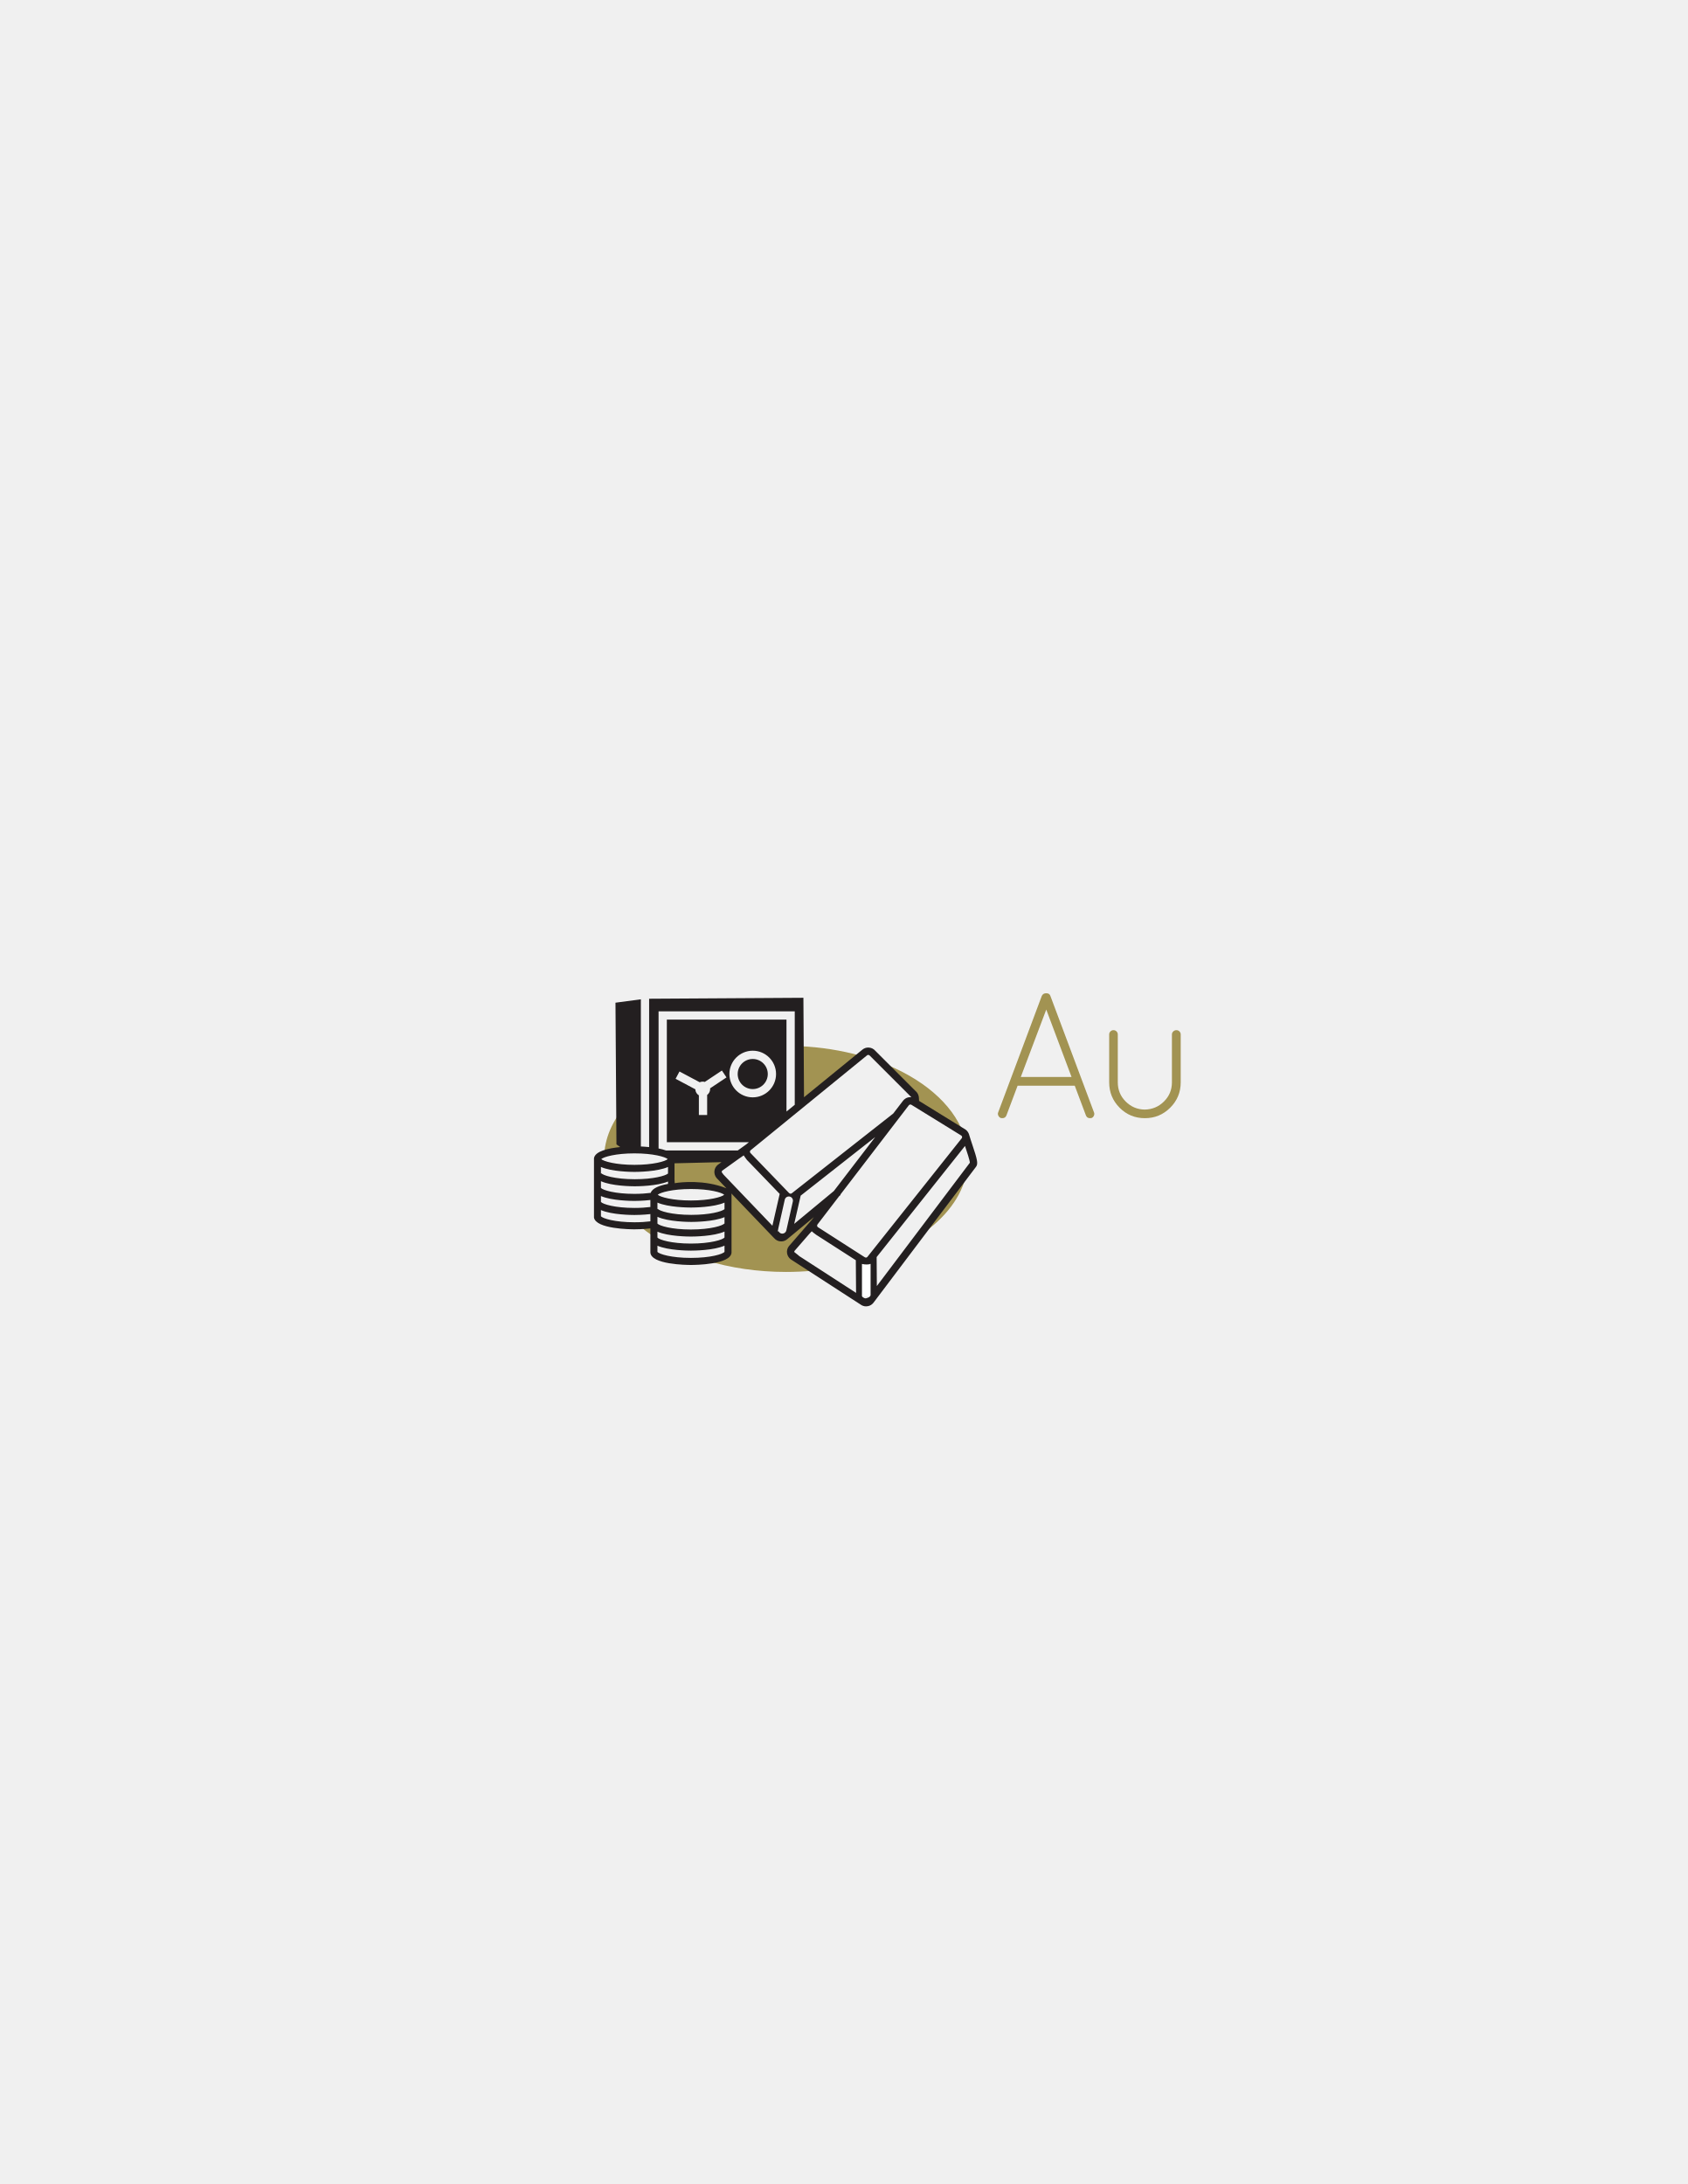
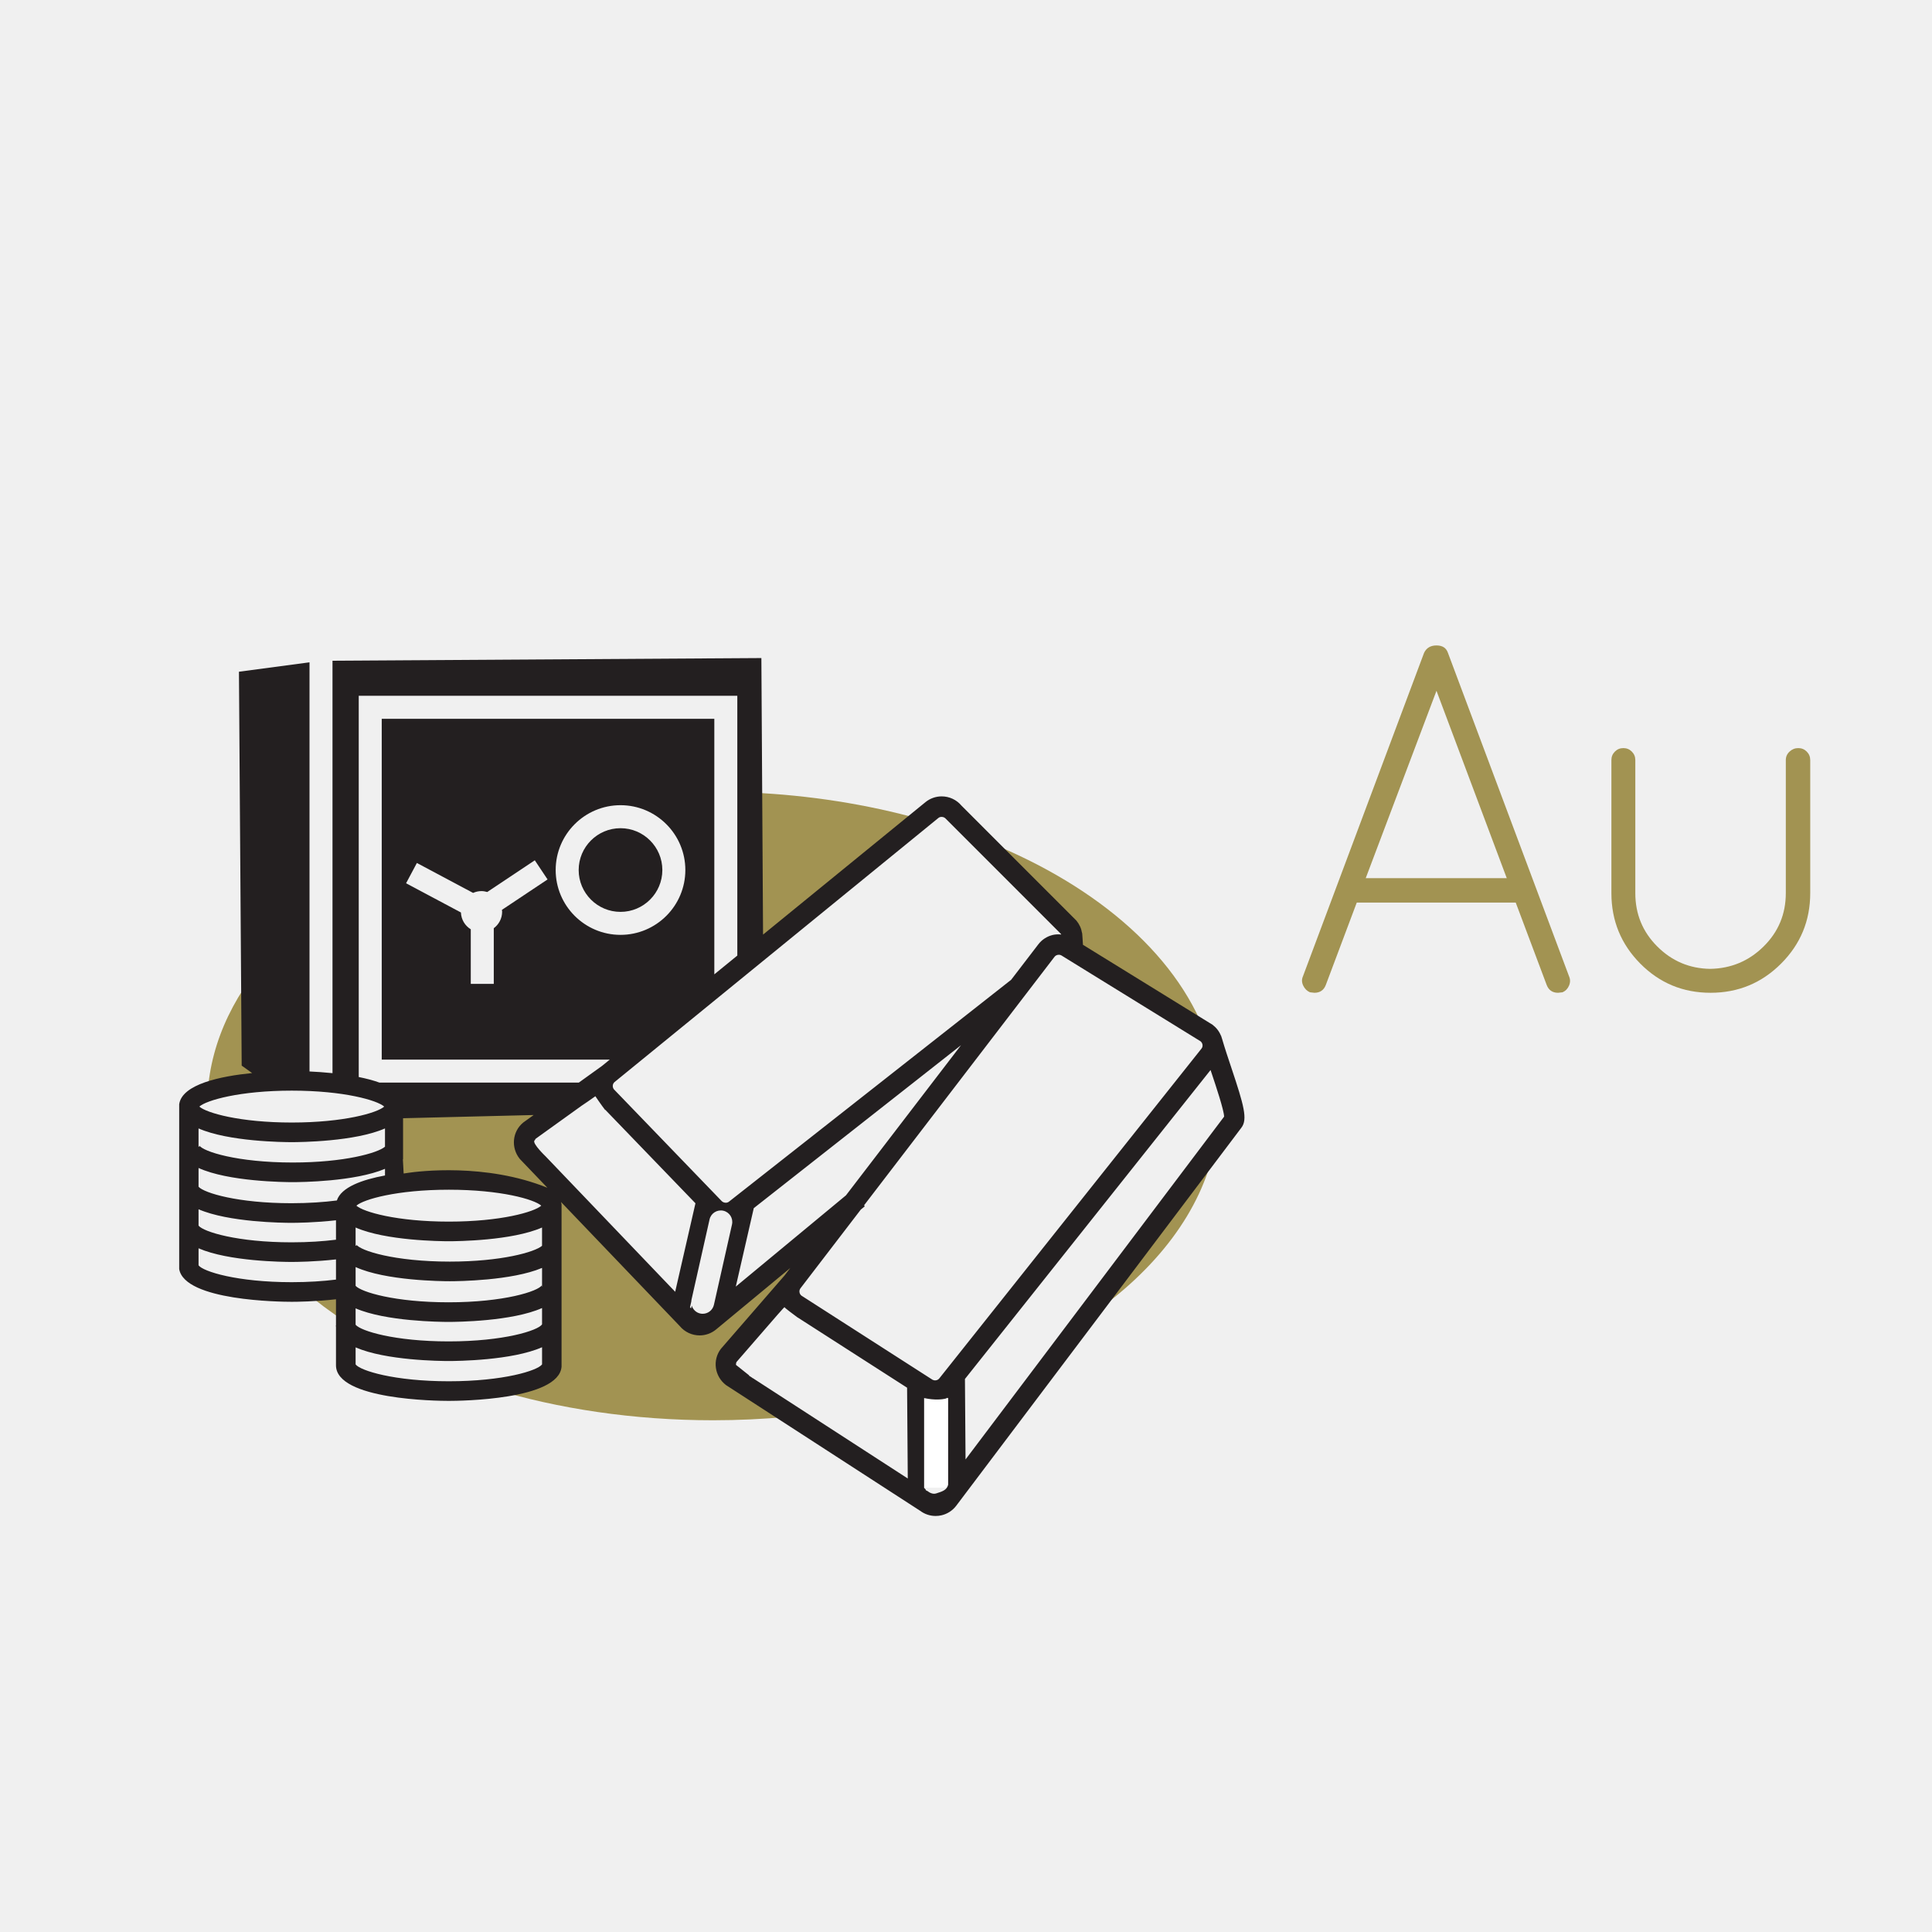
- <svg xmlns="http://www.w3.org/2000/svg" version="1.1" id="Layer_1" x="0px" y="0px" width="612px" height="792px" viewBox="0 0 612 792" enable-background="new 0 0 612 792" xml:space="preserve">
+ <svg xmlns="http://www.w3.org/2000/svg" version="1.1" id="Layer_1" x="0px" y="0px" width="252px" height="252px" viewBox="180 270 252 252" enable-background="new 180 270 252 252" xml:space="preserve">
  <g>
-     <path fill="#A29352" d="M324.333,390.5L331,397l0.667,1.833l1.833,1.833l11,7.167l4.826,3.217   c-4.021-10.889-15.006-20.125-29.905-25.79L324.333,390.5z" />
-     <path fill="#A29352" d="M237.226,448.514L237,444.667l-4-0.333l-1.474-0.076C233.272,445.756,235.177,447.177,237.226,448.514z" />
-     <path fill="#A29352" d="M228.2,399.392c-5.417,5.682-8.686,12.244-9.12,19.26l2.253-0.819l4.833-0.5L228.2,399.392z" />
-     <path fill="#A29352" d="M312.005,382.839c-6.86-1.913-14.338-3.117-22.2-3.468l-0.305,21.796L305.333,388L312.005,382.839z" />
-     <path fill="#A29352" d="M334.141,447.625c8.688-6.013,14.543-13.63,16.302-22.048L334.141,447.625z" />
-     <path fill="#A29352" d="M287.167,455.667L286.5,453l12.667-15.5l-3.833,1.833l-11.5,9.5l-18.667-17.667L260,424l3.833-3   l-12.167-1.667l-9,0.333l1.167,9.833l4.333,0.167l9.667,0.667l5.167,1.833l0.667,2.667L264,454.667l-7.945,2.432   c8.744,2.657,18.57,4.153,28.96,4.153c3.298,0,6.536-0.155,9.704-0.445L287.167,455.667z" />
+     <path fill="#A29352" d="M312.333,384.5L319,391l0.667,1.833l1.833,1.833l11,7.167l4.826,3.217   c-4.021-10.889-15.006-20.125-29.905-25.79L312.333,384.5z" />
+     <path fill="#A29352" d="M225.226,442.514L225,438.667l-4-0.333l-1.474-0.076C221.272,439.756,223.177,441.177,225.226,442.514z" />
+     <path fill="#A29352" d="M216.2,393.392c-5.417,5.682-8.686,12.244-9.12,19.26l2.253-0.819l4.833-0.5L216.2,393.392z" />
+     <path fill="#A29352" d="M300.005,376.839c-6.86-1.913-14.338-3.117-22.2-3.468l-0.305,21.796L293.333,382L300.005,376.839z" />
+     <path fill="#A29352" d="M322.141,441.625c8.688-6.013,14.543-13.63,16.302-22.048L322.141,441.625z" />
+     <path fill="#A29352" d="M275.167,449.667L274.5,447l12.667-15.5l-3.833,1.833l-11.5,9.5l-18.667-17.667L248,418l3.833-3   l-12.167-1.667l-9,0.333l1.167,9.833l4.333,0.167l9.667,0.667l5.167,1.833l0.667,2.667L252,448.667l-7.945,2.432   c8.744,2.657,18.57,4.153,28.96,4.153c3.298,0,6.536-0.155,9.704-0.445L275.167,449.667z" />
  </g>
  <g>
-     <path fill="#A29352" d="M395.813,405.428l-0.585,0.065c-0.737,0-1.234-0.346-1.495-1.04l-4.029-10.725h-20.735l-4.03,10.725   c-0.26,0.694-0.759,1.04-1.495,1.04l-0.585-0.065c-0.39-0.173-0.682-0.465-0.877-0.877c-0.195-0.412-0.206-0.812-0.032-1.203   l15.795-42.185c0.303-0.65,0.845-0.975,1.625-0.975c0.779,0,1.277,0.325,1.495,0.975l15.795,42.185c0.172,0.39,0.172,0.791,0,1.203   C396.485,404.963,396.203,405.255,395.813,405.428z M379.368,366.103l-9.23,24.44h18.396L379.368,366.103z" />
-     <path fill="#A29352" d="M402.183,392.493v-17.355c0-0.433,0.151-0.801,0.455-1.105c0.303-0.303,0.672-0.455,1.105-0.455   c0.433,0,0.801,0.152,1.104,0.455c0.303,0.304,0.455,0.672,0.455,1.105v17.355c0,2.73,0.953,5.049,2.86,6.955   c1.906,1.907,4.203,2.882,6.89,2.925c2.73-0.042,5.06-1.018,6.988-2.925c1.927-1.906,2.892-4.225,2.892-6.955v-17.355   c0-0.433,0.163-0.801,0.488-1.105c0.324-0.303,0.703-0.455,1.137-0.455s0.802,0.152,1.105,0.455   c0.303,0.304,0.455,0.672,0.455,1.105v17.355c0,3.597-1.268,6.663-3.803,9.197c-2.535,2.535-5.601,3.803-9.197,3.803   c-3.598,0-6.652-1.268-9.165-3.803C403.44,399.156,402.183,396.09,402.183,392.493z" />
+     <path fill="#A29352" d="M383.813,399.428l-0.585,0.065c-0.737,0-1.234-0.346-1.495-1.04l-4.029-10.725h-20.735l-4.03,10.725   c-0.26,0.694-0.759,1.04-1.495,1.04l-0.585-0.065c-0.39-0.173-0.682-0.465-0.877-0.877c-0.195-0.412-0.206-0.812-0.032-1.203   l15.795-42.185c0.303-0.65,0.845-0.975,1.625-0.975c0.779,0,1.277,0.325,1.495,0.975l15.795,42.185c0.172,0.39,0.172,0.791,0,1.203   C384.485,398.963,384.203,399.255,383.813,399.428z M367.368,360.103l-9.23,24.44h18.396L367.368,360.103z" />
+     <path fill="#A29352" d="M390.183,386.493v-17.355c0-0.433,0.151-0.801,0.455-1.105c0.303-0.303,0.672-0.455,1.105-0.455   s0.801,0.152,1.104,0.455c0.303,0.304,0.455,0.672,0.455,1.105v17.355c0,2.73,0.953,5.049,2.86,6.955   c1.906,1.907,4.203,2.882,6.89,2.925c2.73-0.042,5.06-1.018,6.988-2.925c1.927-1.906,2.892-4.225,2.892-6.955v-17.355   c0-0.433,0.163-0.801,0.488-1.105c0.324-0.303,0.703-0.455,1.137-0.455s0.802,0.152,1.105,0.455   c0.303,0.304,0.455,0.672,0.455,1.105v17.355c0,3.597-1.268,6.663-3.803,9.197c-2.535,2.535-5.601,3.803-9.197,3.803   c-3.598,0-6.652-1.268-9.165-3.803C391.44,393.156,390.183,390.09,390.183,386.493z" />
  </g>
-   <line fill="none" stroke="#FFFFFF" stroke-width="3" stroke-miterlimit="10" x1="314.037" y1="470.044" x2="314.054" y2="458.523" />
+   <line fill="none" stroke="#FFFFFF" stroke-width="3" stroke-miterlimit="10" x1="302.037" y1="464.044" x2="302.054" y2="452.523" />
  <g>
-     <path fill="#231F20" d="M272.936,384.026c-3.009,0-5.457,2.448-5.457,5.457s2.448,5.457,5.457,5.457s5.457-2.448,5.457-5.457   S275.945,384.026,272.936,384.026z" />
-     <path fill="#231F20" d="M352.621,415.304c-0.424-1.267-0.862-2.576-1.201-3.741l-0.155-0.483l-0.013,0.004   c-0.225-0.556-0.591-1.036-1.096-1.422l-16.901-10.428c-0.025-0.346-0.048-0.69-0.065-1.016l-0.039-0.512l-0.014,0.001   c-0.091-0.59-0.336-1.14-0.737-1.63l-14.991-14.997c-0.643-0.766-1.584-1.205-2.583-1.205c-0.768,0-1.517,0.267-2.11,0.75   l-21.187,17.279l-0.219-36.07l-55.94,0.347v53.796c-1.099-0.113-2.132-0.18-3-0.22V362.39l-9.203,1.227l0.357,51.375l1.36,0.971   c-4.105,0.41-9.148,1.449-9.511,4.073v21.496c0.708,4.144,13.221,4.268,14.685,4.268c0.598,0,3.039-0.022,5.766-0.329v3.414h-0.021   c0,0.077,0.013,0.149,0.021,0.223v4.976c0,4.51,13.213,4.64,14.719,4.64c1.486,0,14.349-0.13,14.703-4.459v-21.151   c-0.008-0.117-0.045-0.223-0.071-0.334l15.494,16.191c0.643,0.771,1.587,1.212,2.591,1.212c0.768,0,1.52-0.268,2.119-0.756   l9.703-8.037l-0.748,0.976l-8.301,9.563c-1.126,1.467-0.844,3.58,0.663,4.735l25.327,16.399c0.588,0.439,1.286,0.672,2.02,0.672   c0.263,0,0.526-0.031,0.781-0.092c0.746-0.176,1.416-0.609,1.888-1.223l37.211-49.334   C354.756,422.001,354.258,420.193,352.621,415.304z M314.399,382.691c0.111-0.091,0.261-0.141,0.419-0.141   c0.221,0,0.429,0.094,0.592,0.29l14.97,14.973c0.019,0.025,0.025,0.054,0.04,0.081c-0.366-0.036-0.736-0.032-1.101,0.056   c-0.746,0.177-1.414,0.608-1.881,1.218l-3.548,4.629l-36.812,28.945c-0.268,0.217-0.737,0.182-1.005-0.143l-13.998-14.512   c-0.111-0.144-0.163-0.322-0.146-0.503c0.018-0.183,0.105-0.347,0.247-0.461L314.399,382.691z M272.936,397.939   c-4.663,0-8.457-3.793-8.457-8.457s3.794-8.457,8.457-8.457s8.457,3.794,8.457,8.457S277.599,397.939,272.936,397.939z    M238.792,366.755h49.38v33.885l-3,2.447v-33.331h-43.38v44.451h29.746l-1,0.815l-3.039,2.185h-26.007   c-0.823-0.296-1.743-0.535-2.7-0.726V366.755z M257.495,394.921c0,0.883-0.432,1.661-1.089,2.151v7.263h-3v-7.123   c-0.747-0.457-1.251-1.262-1.285-2.193l-7.155-3.811l1.41-2.647l7.332,3.906c0.335-0.15,0.704-0.237,1.094-0.237   c0.263,0,0.511,0.049,0.751,0.119l6.204-4.136l1.664,2.496l-5.952,3.968C257.478,394.758,257.495,394.837,257.495,394.921z    M230.058,418.257c6.783,0,11.148,1.261,12.057,2.08c-0.909,0.819-5.274,2.08-12.057,2.08s-11.148-1.261-12.058-2.08   C218.909,419.518,223.274,418.257,230.058,418.257z M217.898,423.187c3.92,1.722,11.074,1.79,12.159,1.79s8.239-0.068,12.159-1.79   v2.383c-0.951,0.819-5.298,2.062-12.035,2.062c-7.231,0-11.714-1.433-12.192-2.236c0.009,0.015,0.033,0.073,0.033,0.156h-0.125   V423.187z M250.543,431.181c6.783,0,11.148,1.261,12.057,2.08c-0.909,0.819-5.274,2.08-12.057,2.08s-11.148-1.261-12.058-2.08   C239.395,432.443,243.76,431.181,250.543,431.181z M235.824,442.903c-1.649,0.205-3.578,0.338-5.766,0.338   c-7.121,0-11.569-1.389-12.159-2.198v-2.222c3.925,1.713,11.056,1.78,12.139,1.78c0.599,0,3.052-0.021,5.787-0.33V442.903z    M235.824,437.701c-1.653,0.207-3.59,0.341-5.787,0.341c-7.053,0-11.481-1.362-12.139-2.174v-2.137   c3.93,1.703,11.034,1.77,12.115,1.77c0.601,0,3.065-0.022,5.811-0.334V437.701z M235.939,432.583   c-1.684,0.217-3.668,0.358-5.926,0.358c-6.974,0-11.381-1.332-12.115-2.146v-2.45c3.891,1.777,11.187,1.848,12.284,1.848   c1.074,0,8.089-0.068,12.035-1.738v0.868C239.247,429.871,236.508,430.847,235.939,432.583z M262.702,453.967   c-0.59,0.809-5.038,2.198-12.159,2.198s-11.569-1.389-12.159-2.198v-2.222c3.925,1.713,11.056,1.78,12.139,1.78   c1.087,0,8.264-0.069,12.18-1.799V453.967z M262.702,448.744c-0.521,0.805-4.99,2.221-12.18,2.221   c-7.053,0-11.481-1.362-12.139-2.174v-2.137c3.93,1.703,11.034,1.77,12.115,1.77c1.089,0,8.293-0.069,12.204-1.811V448.744z    M262.702,443.785h-0.044c0-0.083,0.024-0.141,0.033-0.156c-0.478,0.802-4.961,2.236-12.192,2.236   c-6.974,0-11.381-1.332-12.115-2.146v-2.45c3.891,1.777,11.187,1.848,12.284,1.848c1.074,0,8.089-0.068,12.035-1.737V443.785z    M262.702,438.495c-0.951,0.819-5.298,2.062-12.035,2.062c-7.231,0-11.714-1.433-12.192-2.236c0.009,0.015,0.033,0.073,0.033,0.156   h-0.125v-2.366c3.921,1.722,11.075,1.79,12.159,1.79s8.239-0.068,12.159-1.79V438.495z M245.176,428.987l0,0.003l-0.526,0.075   l-0.075-1.379h-0.001v-0.012l-0.025-0.464l0.025-0.001v-5.353l17.036-0.418l-1.355,0.974c-1.434,1.167-1.646,3.289-0.448,4.76   l3.59,3.751C255.346,427.673,246.579,428.778,245.176,428.987z M280.067,444.493l-16.91-17.673l0,0c0,0-1.708-1.625-1.458-2.042   c0.01-0.017,0.05-0.054,0.083-0.085c0.03-0.056,0.045-0.125,0.092-0.164l1.923-1.382c0.701-0.511,1.496-1.081,2.277-1.636   l2.559-1.839l-0.74,0.551c1.025-0.722,1.763-1.236,1.763-1.236s0.795,1.18,1.267,1.781l0.023-0.017l11.765,12.199L280.067,444.493z    M287.478,435.712l-2.357,10.479c-0.157,0.697-0.776,1.171-1.462,1.171c-0.109,0-0.22-0.012-0.331-0.036   c-0.54-0.122-0.94-0.523-1.095-1.014l-0.088,0.353l-0.147-0.153l0.164-0.715c0.004-0.087,0.012-0.176,0.032-0.264l2.357-10.479   c0.182-0.809,0.988-1.311,1.792-1.135C287.152,434.102,287.66,434.904,287.478,435.712z M287.973,443.816l2.345-10.23   l27.033-21.255l-15.006,19.581L287.973,443.816z M290.185,455.751l-0.011,0.013l-0.13-0.104l-0.35-0.226l0.026-0.031l-1.733-1.383   l0.018-0.07l-0.007,0.009c-0.004-0.128,0.027-0.249,0.098-0.342l3.828-4.408c0.57-0.661,1.1-1.272,1.52-1.75l0.09-0.103   l-0.027,0.032c0.488-0.554,0.815-0.913,0.821-0.885c0.017,0.086,1.084,0.884,1.72,1.353l0.006-0.007l14.262,9.156l0.089,11.842   L290.185,455.751z M315.678,469.66c-0.192,0.705-0.748,0.876-1.56,1.133c-0.455,0.144-0.891-0.101-1.192-0.345l0,0.03l-0.178-0.115   l-0.001-0.071c-0.129-0.125-0.212-0.226-0.212-0.226v-0.727v-10.988c1.446,0.316,2.403,0.177,2.849,0.066l0-0.017   c0.056-0.025,0.109-0.053,0.163-0.081l0,0.054c0.078-0.024,0.13-0.044,0.13-0.044V469.66z M314.516,455.793   c-0.21,0.271-0.649,0.367-1.011,0.093l-16.969-10.891c-0.141-0.113-0.232-0.274-0.256-0.455c-0.025-0.183,0.022-0.362,0.133-0.507   l7.862-10.258l0.523-0.433c-0.033-0.044-0.063-0.082-0.096-0.125l24.852-32.427c0.122-0.159,0.329-0.255,0.552-0.255   c0.158,0,0.309,0.049,0.466,0.167l18.02,11.117c0.291,0.237,0.35,0.662,0.136,0.94L314.516,455.793z M317.94,466.363l-0.078-10.496   l32.037-40.299l0.194,0.583c0.477,1.425,1.565,4.674,1.574,5.497L317.94,466.363z" />
+     <path fill="#231F20" d="M260.936,378.026c-3.009,0-5.457,2.448-5.457,5.457s2.448,5.457,5.457,5.457s5.457-2.448,5.457-5.457   S263.945,378.026,260.936,378.026z" />
+     <path fill="#231F20" d="M340.621,409.304c-0.424-1.267-0.862-2.576-1.201-3.741l-0.155-0.483l-0.013,0.004   c-0.225-0.556-0.591-1.036-1.096-1.422l-16.901-10.428c-0.025-0.346-0.048-0.69-0.065-1.016l-0.039-0.512l-0.014,0.001   c-0.091-0.59-0.336-1.14-0.737-1.63l-14.991-14.997c-0.643-0.766-1.584-1.205-2.583-1.205c-0.768,0-1.517,0.267-2.11,0.75   l-21.187,17.279l-0.219-36.07l-55.94,0.347v53.796c-1.099-0.113-2.132-0.18-3-0.22V356.39l-9.203,1.227l0.357,51.375l1.36,0.971   c-4.105,0.41-9.148,1.449-9.511,4.073v21.496c0.708,4.144,13.221,4.268,14.685,4.268c0.598,0,3.039-0.022,5.766-0.329v3.414h-0.021   c0,0.077,0.013,0.149,0.021,0.223v4.976c0,4.51,13.213,4.64,14.719,4.64c1.486,0,14.349-0.13,14.703-4.459v-21.151   c-0.008-0.117-0.045-0.223-0.071-0.334l15.494,16.191c0.643,0.771,1.587,1.212,2.591,1.212c0.768,0,1.52-0.268,2.119-0.756   l9.703-8.037l-0.748,0.976l-8.301,9.563c-1.126,1.467-0.844,3.58,0.663,4.735l25.327,16.399c0.588,0.439,1.286,0.672,2.02,0.672   c0.263,0,0.526-0.031,0.781-0.092c0.746-0.176,1.416-0.609,1.888-1.223l37.211-49.334   C342.756,416.001,342.258,414.193,340.621,409.304z M302.399,376.691c0.111-0.091,0.261-0.141,0.419-0.141   c0.221,0,0.429,0.094,0.592,0.29l14.97,14.973c0.019,0.025,0.025,0.054,0.04,0.081c-0.366-0.036-0.736-0.032-1.101,0.056   c-0.746,0.177-1.414,0.608-1.881,1.218l-3.548,4.629l-36.812,28.945c-0.268,0.217-0.737,0.182-1.005-0.143l-13.998-14.512   c-0.111-0.144-0.163-0.322-0.146-0.503c0.018-0.183,0.105-0.347,0.247-0.461L302.399,376.691z M260.936,391.939   c-4.663,0-8.457-3.793-8.457-8.457s3.794-8.457,8.457-8.457s8.457,3.794,8.457,8.457S265.599,391.939,260.936,391.939z    M226.792,360.755h49.38v33.885l-3,2.447v-33.331h-43.38v44.451h29.746l-1,0.815l-3.039,2.185h-26.007   c-0.823-0.296-1.743-0.535-2.7-0.726L226.792,360.755L226.792,360.755z M245.495,388.921c0,0.883-0.432,1.661-1.089,2.151v7.263h-3   v-7.123c-0.747-0.457-1.251-1.262-1.285-2.193l-7.155-3.811l1.41-2.647l7.332,3.906c0.335-0.15,0.704-0.237,1.094-0.237   c0.263,0,0.511,0.049,0.751,0.119l6.204-4.136l1.664,2.496l-5.952,3.968C245.478,388.758,245.495,388.837,245.495,388.921z    M218.058,412.257c6.783,0,11.148,1.261,12.057,2.08c-0.909,0.819-5.274,2.08-12.057,2.08s-11.148-1.261-12.058-2.08   C206.909,413.518,211.274,412.257,218.058,412.257z M205.898,417.187c3.92,1.722,11.074,1.79,12.159,1.79s8.239-0.068,12.159-1.79   v2.383c-0.951,0.819-5.298,2.062-12.035,2.062c-7.231,0-11.714-1.433-12.192-2.236c0.009,0.015,0.033,0.073,0.033,0.156h-0.125   v-2.365H205.898z M238.543,425.181c6.783,0,11.148,1.261,12.057,2.08c-0.909,0.819-5.274,2.08-12.057,2.08   s-11.148-1.261-12.058-2.08C227.395,426.443,231.76,425.181,238.543,425.181z M223.824,436.903   c-1.649,0.205-3.578,0.338-5.766,0.338c-7.121,0-11.569-1.389-12.159-2.198v-2.222c3.925,1.713,11.056,1.78,12.139,1.78   c0.599,0,3.052-0.021,5.787-0.33L223.824,436.903L223.824,436.903z M223.824,431.701c-1.653,0.207-3.59,0.341-5.787,0.341   c-7.053,0-11.481-1.362-12.139-2.174v-2.137c3.93,1.703,11.034,1.77,12.115,1.77c0.601,0,3.065-0.022,5.811-0.334L223.824,431.701   L223.824,431.701z M223.939,426.583c-1.684,0.217-3.668,0.358-5.926,0.358c-6.974,0-11.381-1.332-12.115-2.146v-2.45   c3.891,1.777,11.187,1.848,12.284,1.848c1.074,0,8.089-0.068,12.035-1.738v0.868C227.247,423.871,224.508,424.847,223.939,426.583z    M250.702,447.967c-0.59,0.809-5.038,2.198-12.159,2.198s-11.569-1.389-12.159-2.198v-2.222c3.925,1.713,11.056,1.78,12.139,1.78   c1.087,0,8.264-0.069,12.18-1.799v2.241H250.702z M250.702,442.744c-0.521,0.805-4.99,2.221-12.18,2.221   c-7.053,0-11.481-1.362-12.139-2.174v-2.137c3.93,1.703,11.034,1.77,12.115,1.77c1.089,0,8.293-0.069,12.204-1.811V442.744z    M250.702,437.785h-0.044c0-0.083,0.024-0.141,0.033-0.156c-0.478,0.802-4.961,2.236-12.192,2.236   c-6.974,0-11.381-1.332-12.115-2.146v-2.45c3.891,1.777,11.187,1.848,12.284,1.848c1.074,0,8.089-0.068,12.035-1.737   L250.702,437.785L250.702,437.785z M250.702,432.495c-0.951,0.819-5.298,2.062-12.035,2.062c-7.231,0-11.714-1.433-12.192-2.236   c0.009,0.015,0.033,0.073,0.033,0.156h-0.125v-2.366c3.921,1.722,11.075,1.79,12.159,1.79s8.239-0.068,12.159-1.79v2.384H250.702z    M233.176,422.987v0.003l-0.526,0.075l-0.075-1.379h-0.001v-0.012l-0.025-0.464l0.025-0.001v-5.353l17.036-0.418l-1.355,0.974   c-1.434,1.167-1.646,3.289-0.448,4.76l3.59,3.751C243.346,421.673,234.579,422.778,233.176,422.987z M268.067,438.493   l-16.91-17.673l0,0c0,0-1.708-1.625-1.458-2.042c0.01-0.017,0.05-0.054,0.083-0.085c0.03-0.056,0.045-0.125,0.092-0.164   l1.923-1.382c0.701-0.511,1.496-1.081,2.277-1.636l2.559-1.839l-0.74,0.551c1.025-0.722,1.763-1.236,1.763-1.236   s0.795,1.18,1.267,1.781l0.023-0.017l11.765,12.199L268.067,438.493z M275.478,429.712l-2.357,10.479   c-0.157,0.697-0.776,1.171-1.462,1.171c-0.109,0-0.22-0.012-0.331-0.036c-0.54-0.122-0.94-0.523-1.095-1.014l-0.088,0.353   l-0.147-0.153l0.164-0.715c0.004-0.087,0.012-0.176,0.032-0.264l2.357-10.479c0.182-0.809,0.988-1.311,1.792-1.135   C275.152,428.102,275.66,428.904,275.478,429.712z M275.973,437.816l2.345-10.23l27.033-21.255l-15.006,19.581L275.973,437.816z    M278.185,449.751l-0.011,0.013l-0.13-0.104l-0.35-0.226l0.026-0.031l-1.733-1.383l0.018-0.07l-0.007,0.009   c-0.004-0.128,0.027-0.249,0.098-0.342l3.828-4.408c0.57-0.661,1.1-1.272,1.52-1.75l0.09-0.103l-0.027,0.032   c0.488-0.554,0.815-0.913,0.821-0.885c0.017,0.086,1.084,0.884,1.72,1.353l0.006-0.007l14.262,9.156l0.089,11.842L278.185,449.751z    M303.678,463.66c-0.192,0.705-0.748,0.876-1.56,1.133c-0.455,0.144-0.891-0.101-1.192-0.345v0.03l-0.178-0.115l-0.001-0.071   c-0.129-0.125-0.212-0.226-0.212-0.226v-0.727v-10.988c1.446,0.316,2.403,0.177,2.849,0.066V452.4   c0.056-0.025,0.109-0.053,0.163-0.081v0.054c0.078-0.024,0.13-0.044,0.13-0.044v11.331H303.678z M302.516,449.793   c-0.21,0.271-0.649,0.367-1.011,0.093l-16.969-10.891c-0.141-0.113-0.232-0.274-0.256-0.455c-0.025-0.183,0.022-0.362,0.133-0.507   l7.862-10.258l0.523-0.433c-0.033-0.044-0.063-0.082-0.096-0.125l24.852-32.427c0.122-0.159,0.329-0.255,0.552-0.255   c0.158,0,0.309,0.049,0.466,0.167l18.02,11.117c0.291,0.237,0.35,0.662,0.136,0.94L302.516,449.793z M305.94,460.363l-0.078-10.496   l32.037-40.299l0.194,0.583c0.477,1.425,1.565,4.674,1.574,5.497L305.94,460.363z" />
  </g>
</svg>
